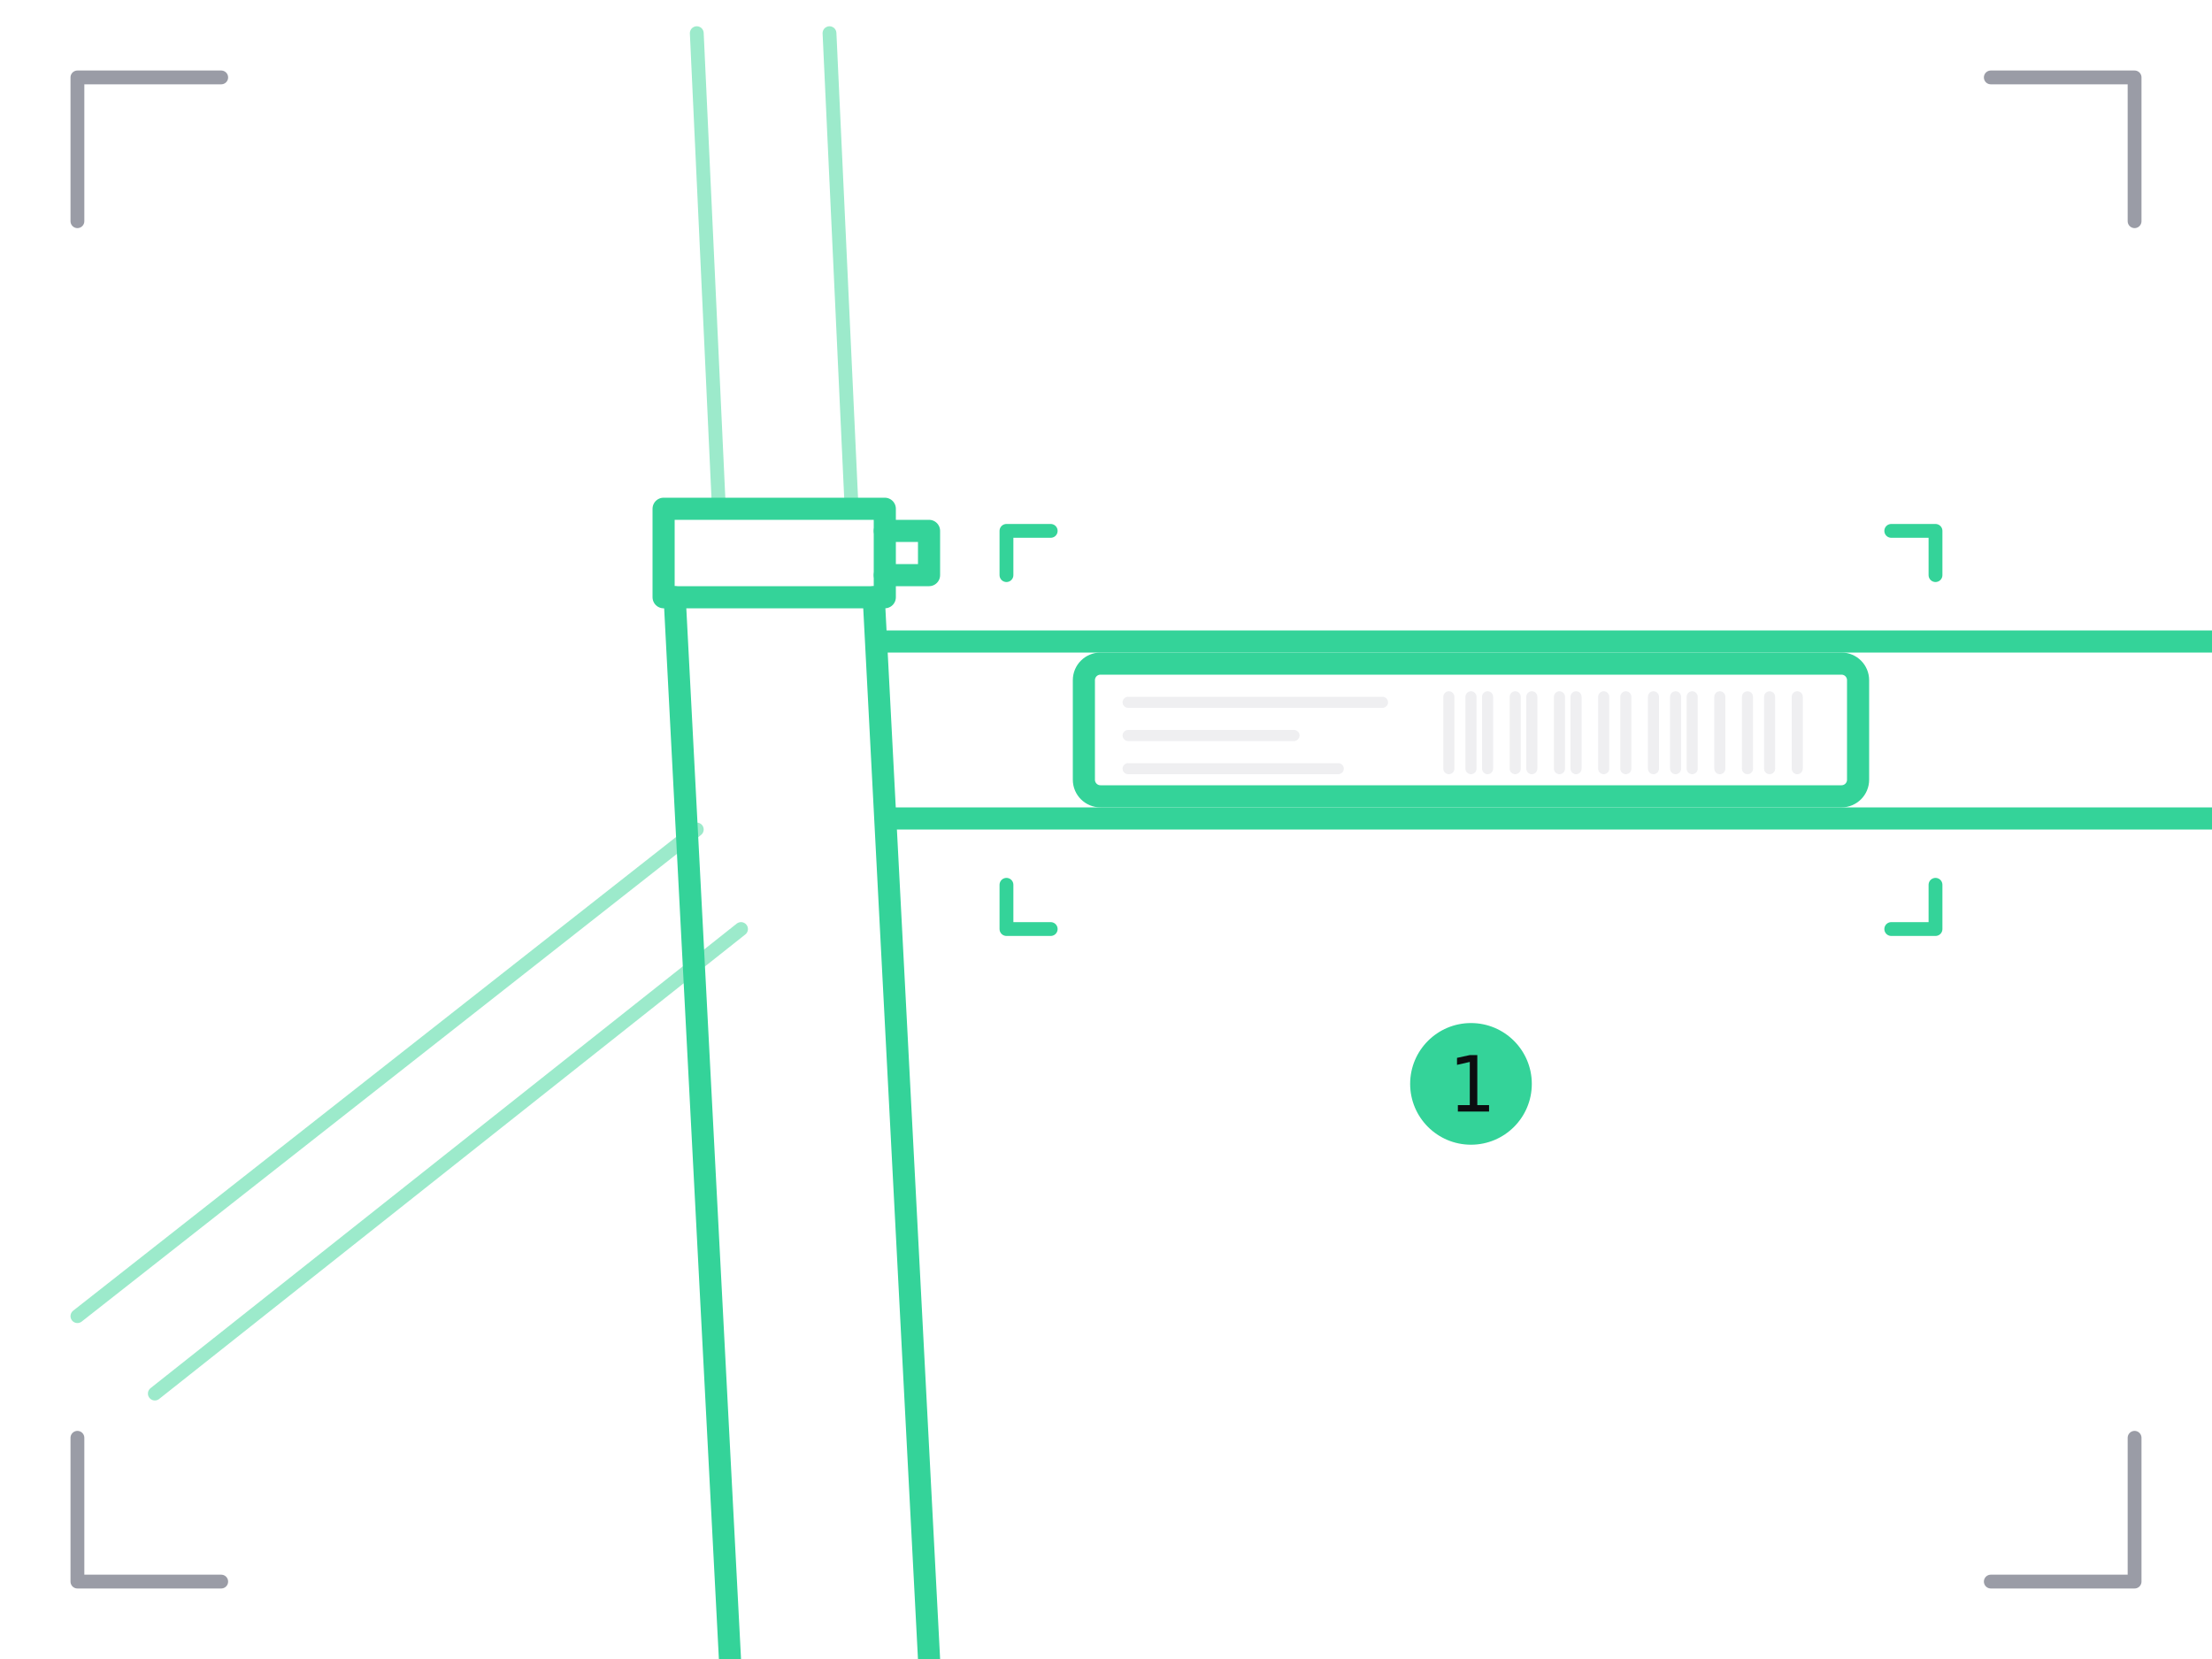
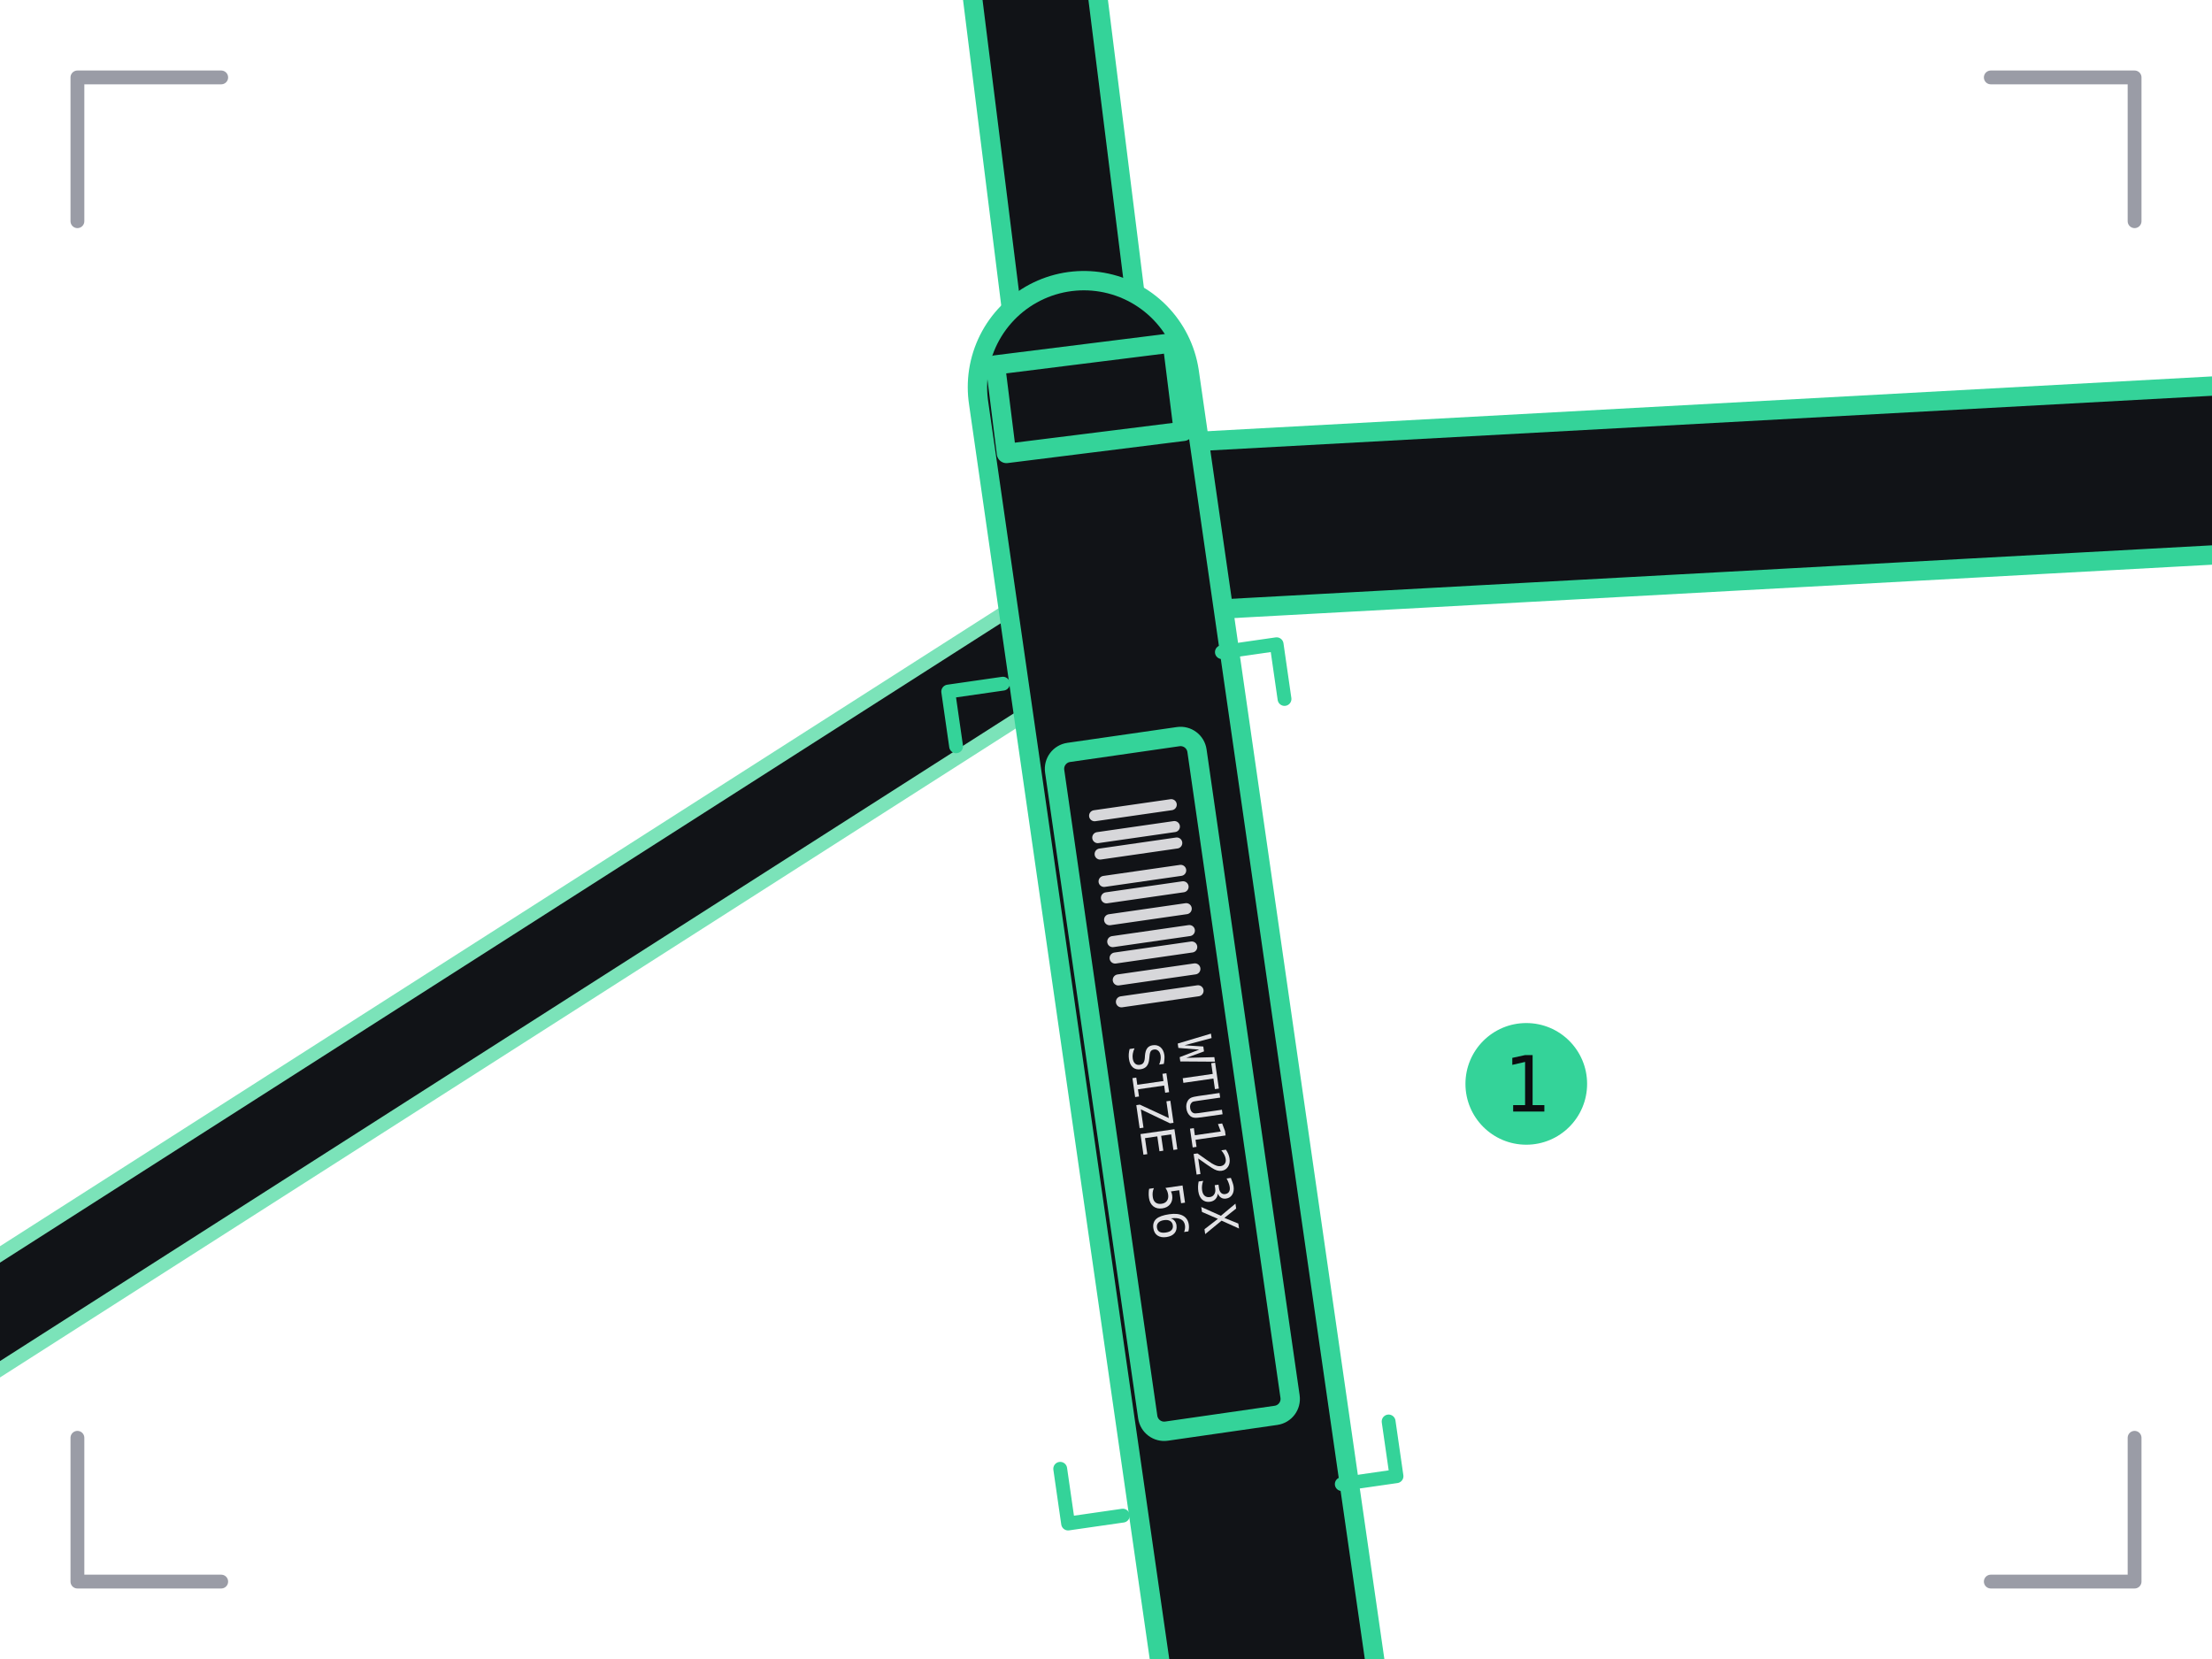
<svg xmlns="http://www.w3.org/2000/svg" viewBox="0 0 400 300" fill="none" stroke-linecap="round" stroke-linejoin="round">
  <g stroke="#9A9CA6" stroke-width="2.5" fill="none">
    <path d="M14 40V14h26M360 14h26v26M386 260v26h-26M40 286H14v-26" />
  </g>
-   <g stroke="#7BE3B9" stroke-width="2.5" opacity=".75">
-     <path d="M126 6L130 92M150 6L154 92" />
-     <path d="M126 150L14 238M134 168L28 252" />
-   </g>
-   <g stroke="#34D399" stroke-width="4">
-     <path d="M120 92h40v16h-40z" />
-     <path d="M160 96h8v8h-8" />
-     <path d="M122 108L132 300M158 108L168 300" />
-     <path d="M159 116H400M162 148H400" />
-     <rect x="196" y="120" width="140" height="24" rx="3" />
-   </g>
-   <g stroke="#ECECEF" stroke-width="2" opacity=".85">
-     <path d="M204 127h46M204 133h30M204 139h38" />
-     <path d="M262 126v13M266 126v13M269 126v13M274 126v13M277 126v13M282 126v13M285 126v13M290 126v13M294 126v13M299 126v13M303 126v13M306 126v13M311 126v13M316 126v13M320 126v13M325 126v13" />
-   </g>
-   <g stroke="#34D399" stroke-width="2.5">
-     <path d="M182 104v-8h8M342 96h8v8M350 160v8h-8M190 168h-8v-8" />
+   <path d="M196 112L-20 250" stroke="#7BE3B9" stroke-width="20" fill="none" />
+   <path d="M196 112L-20 250" stroke="#111317" stroke-width="15.0" fill="none" />
+   <path d="M196 70L186 -10" stroke="#34D399" stroke-width="26" fill="none" />
+   <path d="M196 70L186 -10" stroke="#111317" stroke-width="19.0" fill="none" />
+   <path d="M200 96L420 84" stroke="#34D399" stroke-width="34" fill="none" />
+   <path d="M200 96L420 84" stroke="#111317" stroke-width="27.0" fill="none" />
+   <path d="M232 320L196 70" stroke="#34D399" stroke-width="42" fill="none" />
+   <path d="M232 320L196 70" stroke="#111317" stroke-width="35.0" fill="none" />
+   <path d="M180 66l32 -4 2 16 -32 4z" fill="#111317" stroke="#34D399" stroke-width="3.5" />
+   <g transform="translate(212 196) rotate(-8.2)">
+     <rect x="-13" y="-62" width="26" height="124" rx="3" fill="#111317" stroke="#34D399" stroke-width="3.5" />
+     <g stroke="#ECECEF" stroke-width="2" opacity=".9">
+       <path d="M-7 -50h14" />
+       <path d="M-7 -46h14" />
+       <path d="M-7 -43h14" />
+       <path d="M-7 -38h14" />
+       <path d="M-7 -35h14" />
+       <path d="M-7 -31h14" />
+       <path d="M-7 -27h14" />
+       <path d="M-7 -24h14" />
+       <path d="M-7 -20h14" />
+       <path d="M-7 -16h14" />
+     </g>
+     <g fill="#ECECEF" font-family="IBM Plex Mono, monospace" font-weight="500" font-size="8.5" opacity=".95">
+       <text transform="translate(-7 -8) rotate(90)">SIZE 56</text>
+       <text transform="translate(2 -8) rotate(90)">WTU123X</text>
+     </g>
+     <g stroke="#34D399" stroke-width="2.5">
+       <path d="M-30 -66v-10h10M20 -76h10v10M30 66v10h-10M-20 76h-10v-10" />
+     </g>
  </g>
  <g>
-     <circle cx="266" cy="196" r="11" fill="#34D399" />
-     <text x="266" y="201" text-anchor="middle" font-family="IBM Plex Mono, monospace" font-size="14" font-weight="500" fill="#0C0D10">1</text>
+     <circle cx="276" cy="196" r="11" fill="#34D399" />
+     <text x="276" y="201" text-anchor="middle" font-family="IBM Plex Mono, monospace" font-size="14" font-weight="500" fill="#0C0D10">1</text>
  </g>
</svg>
